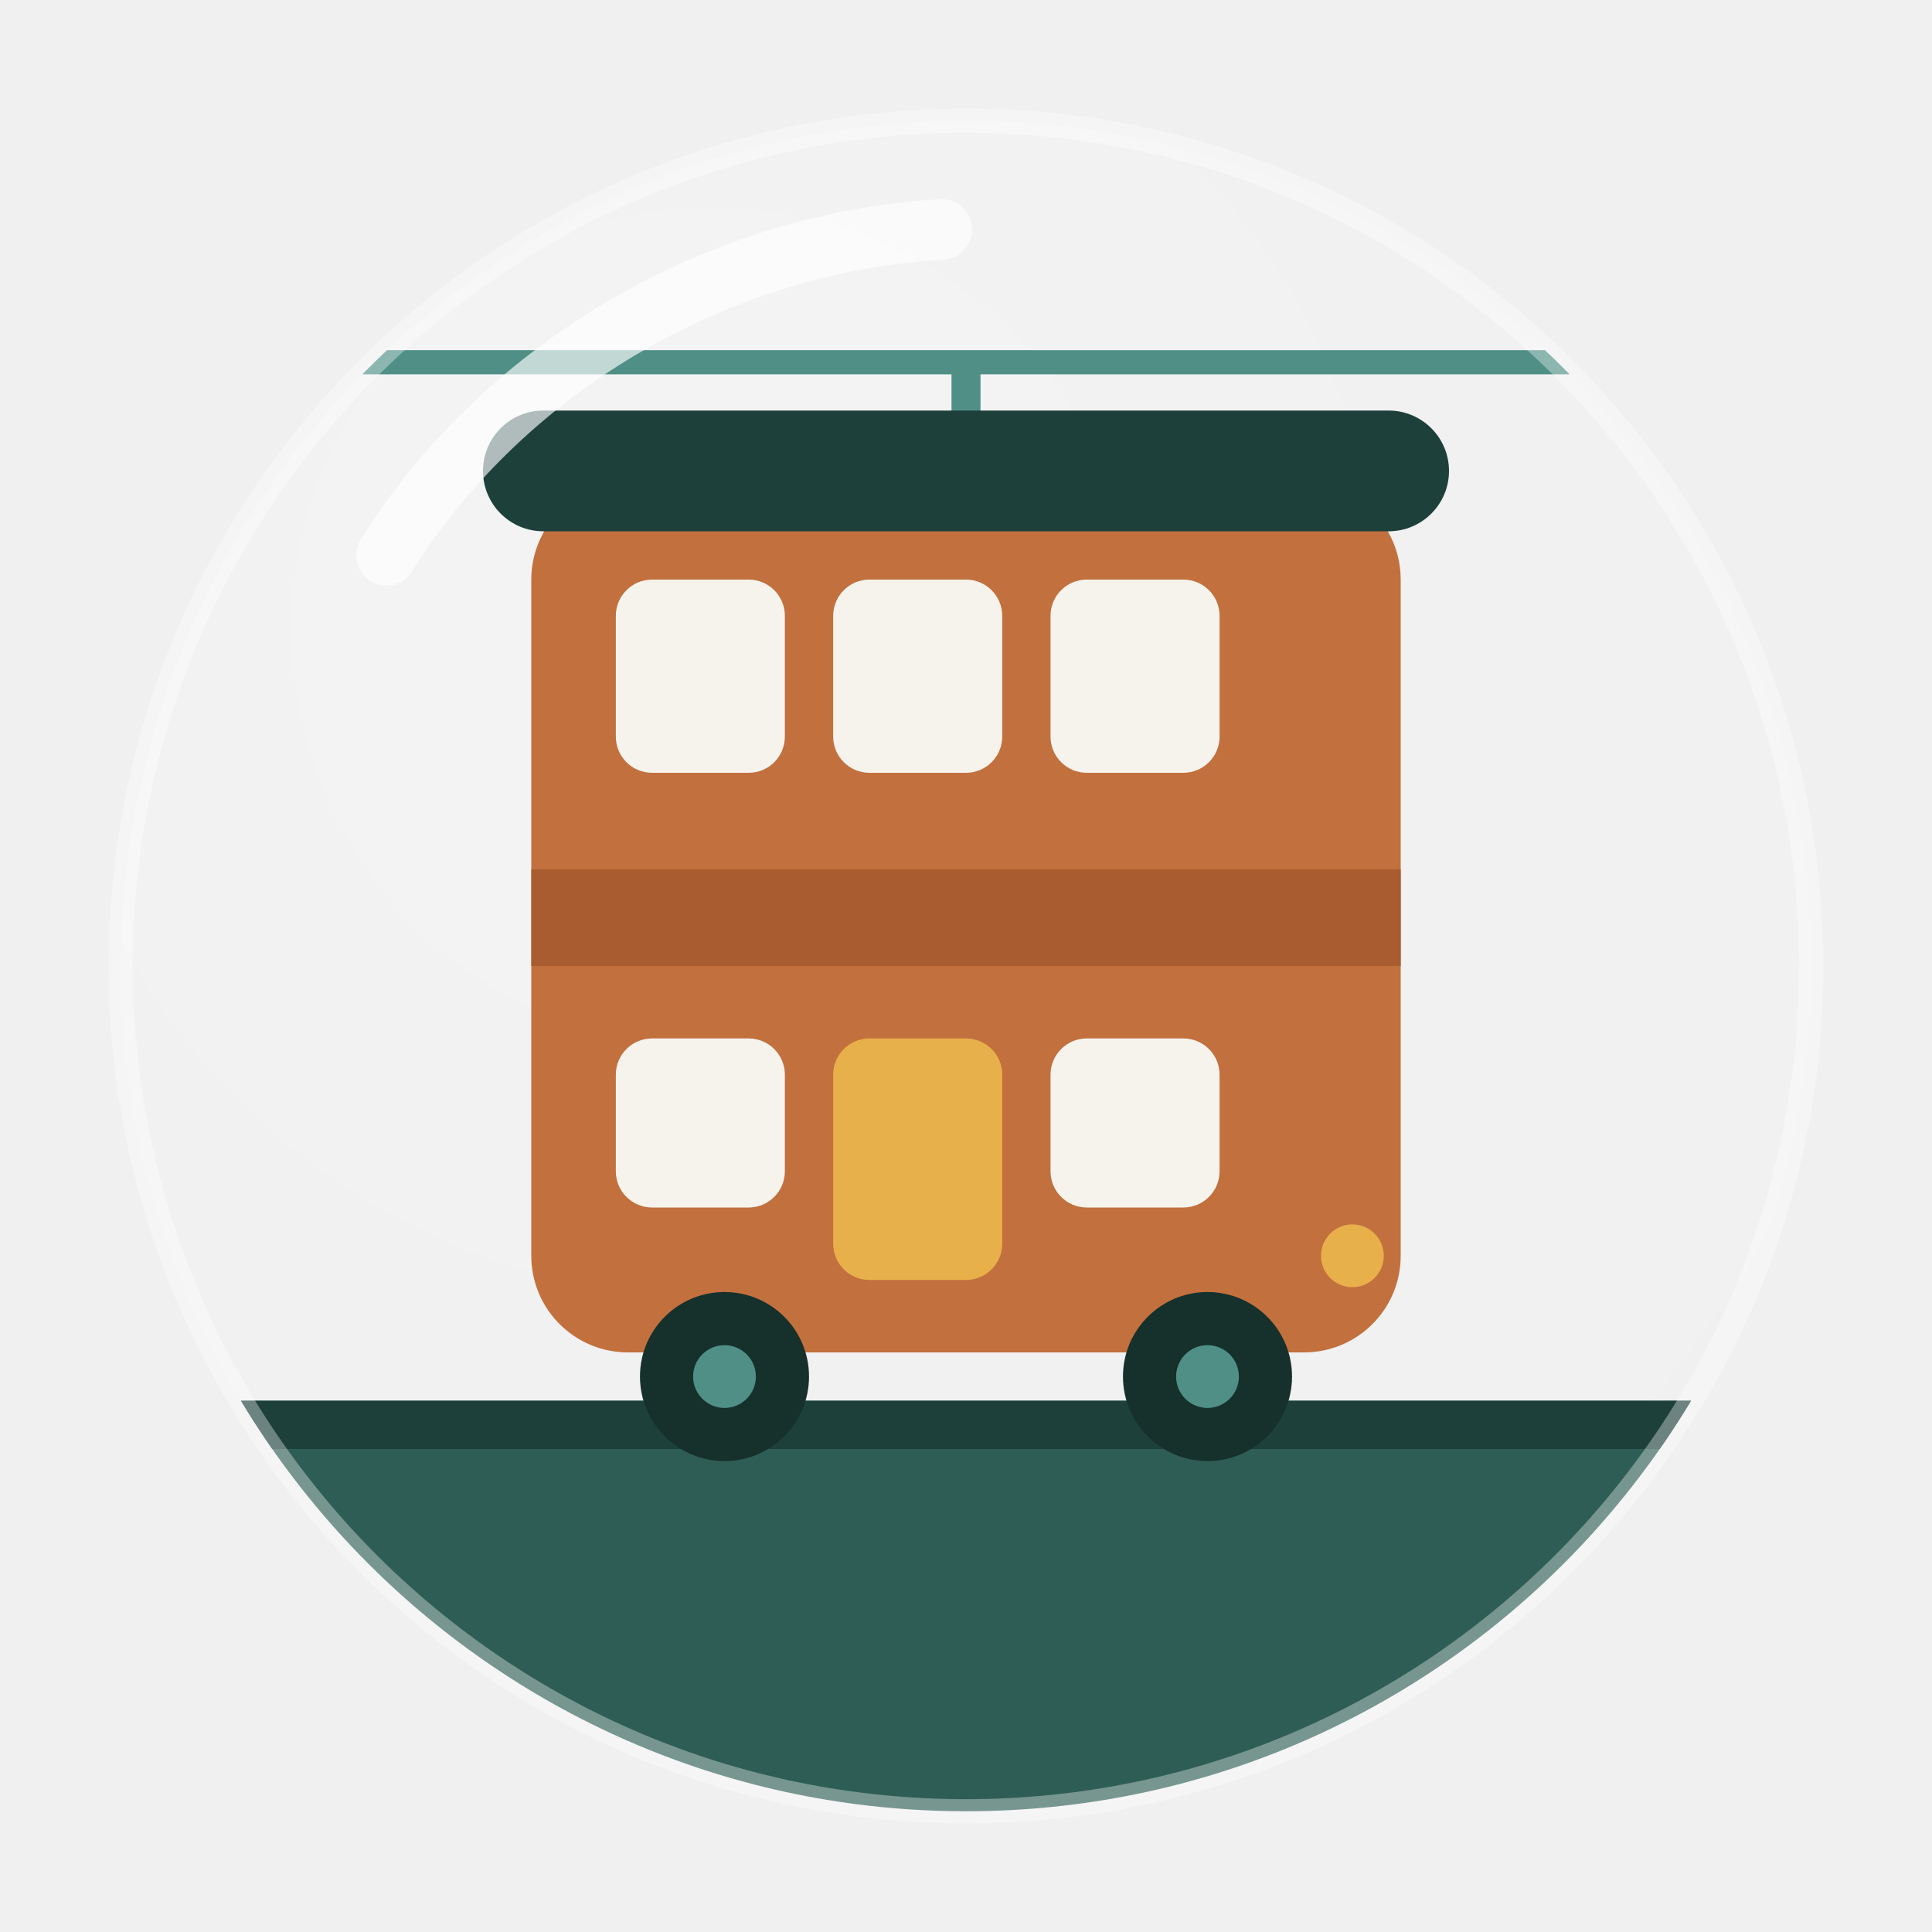
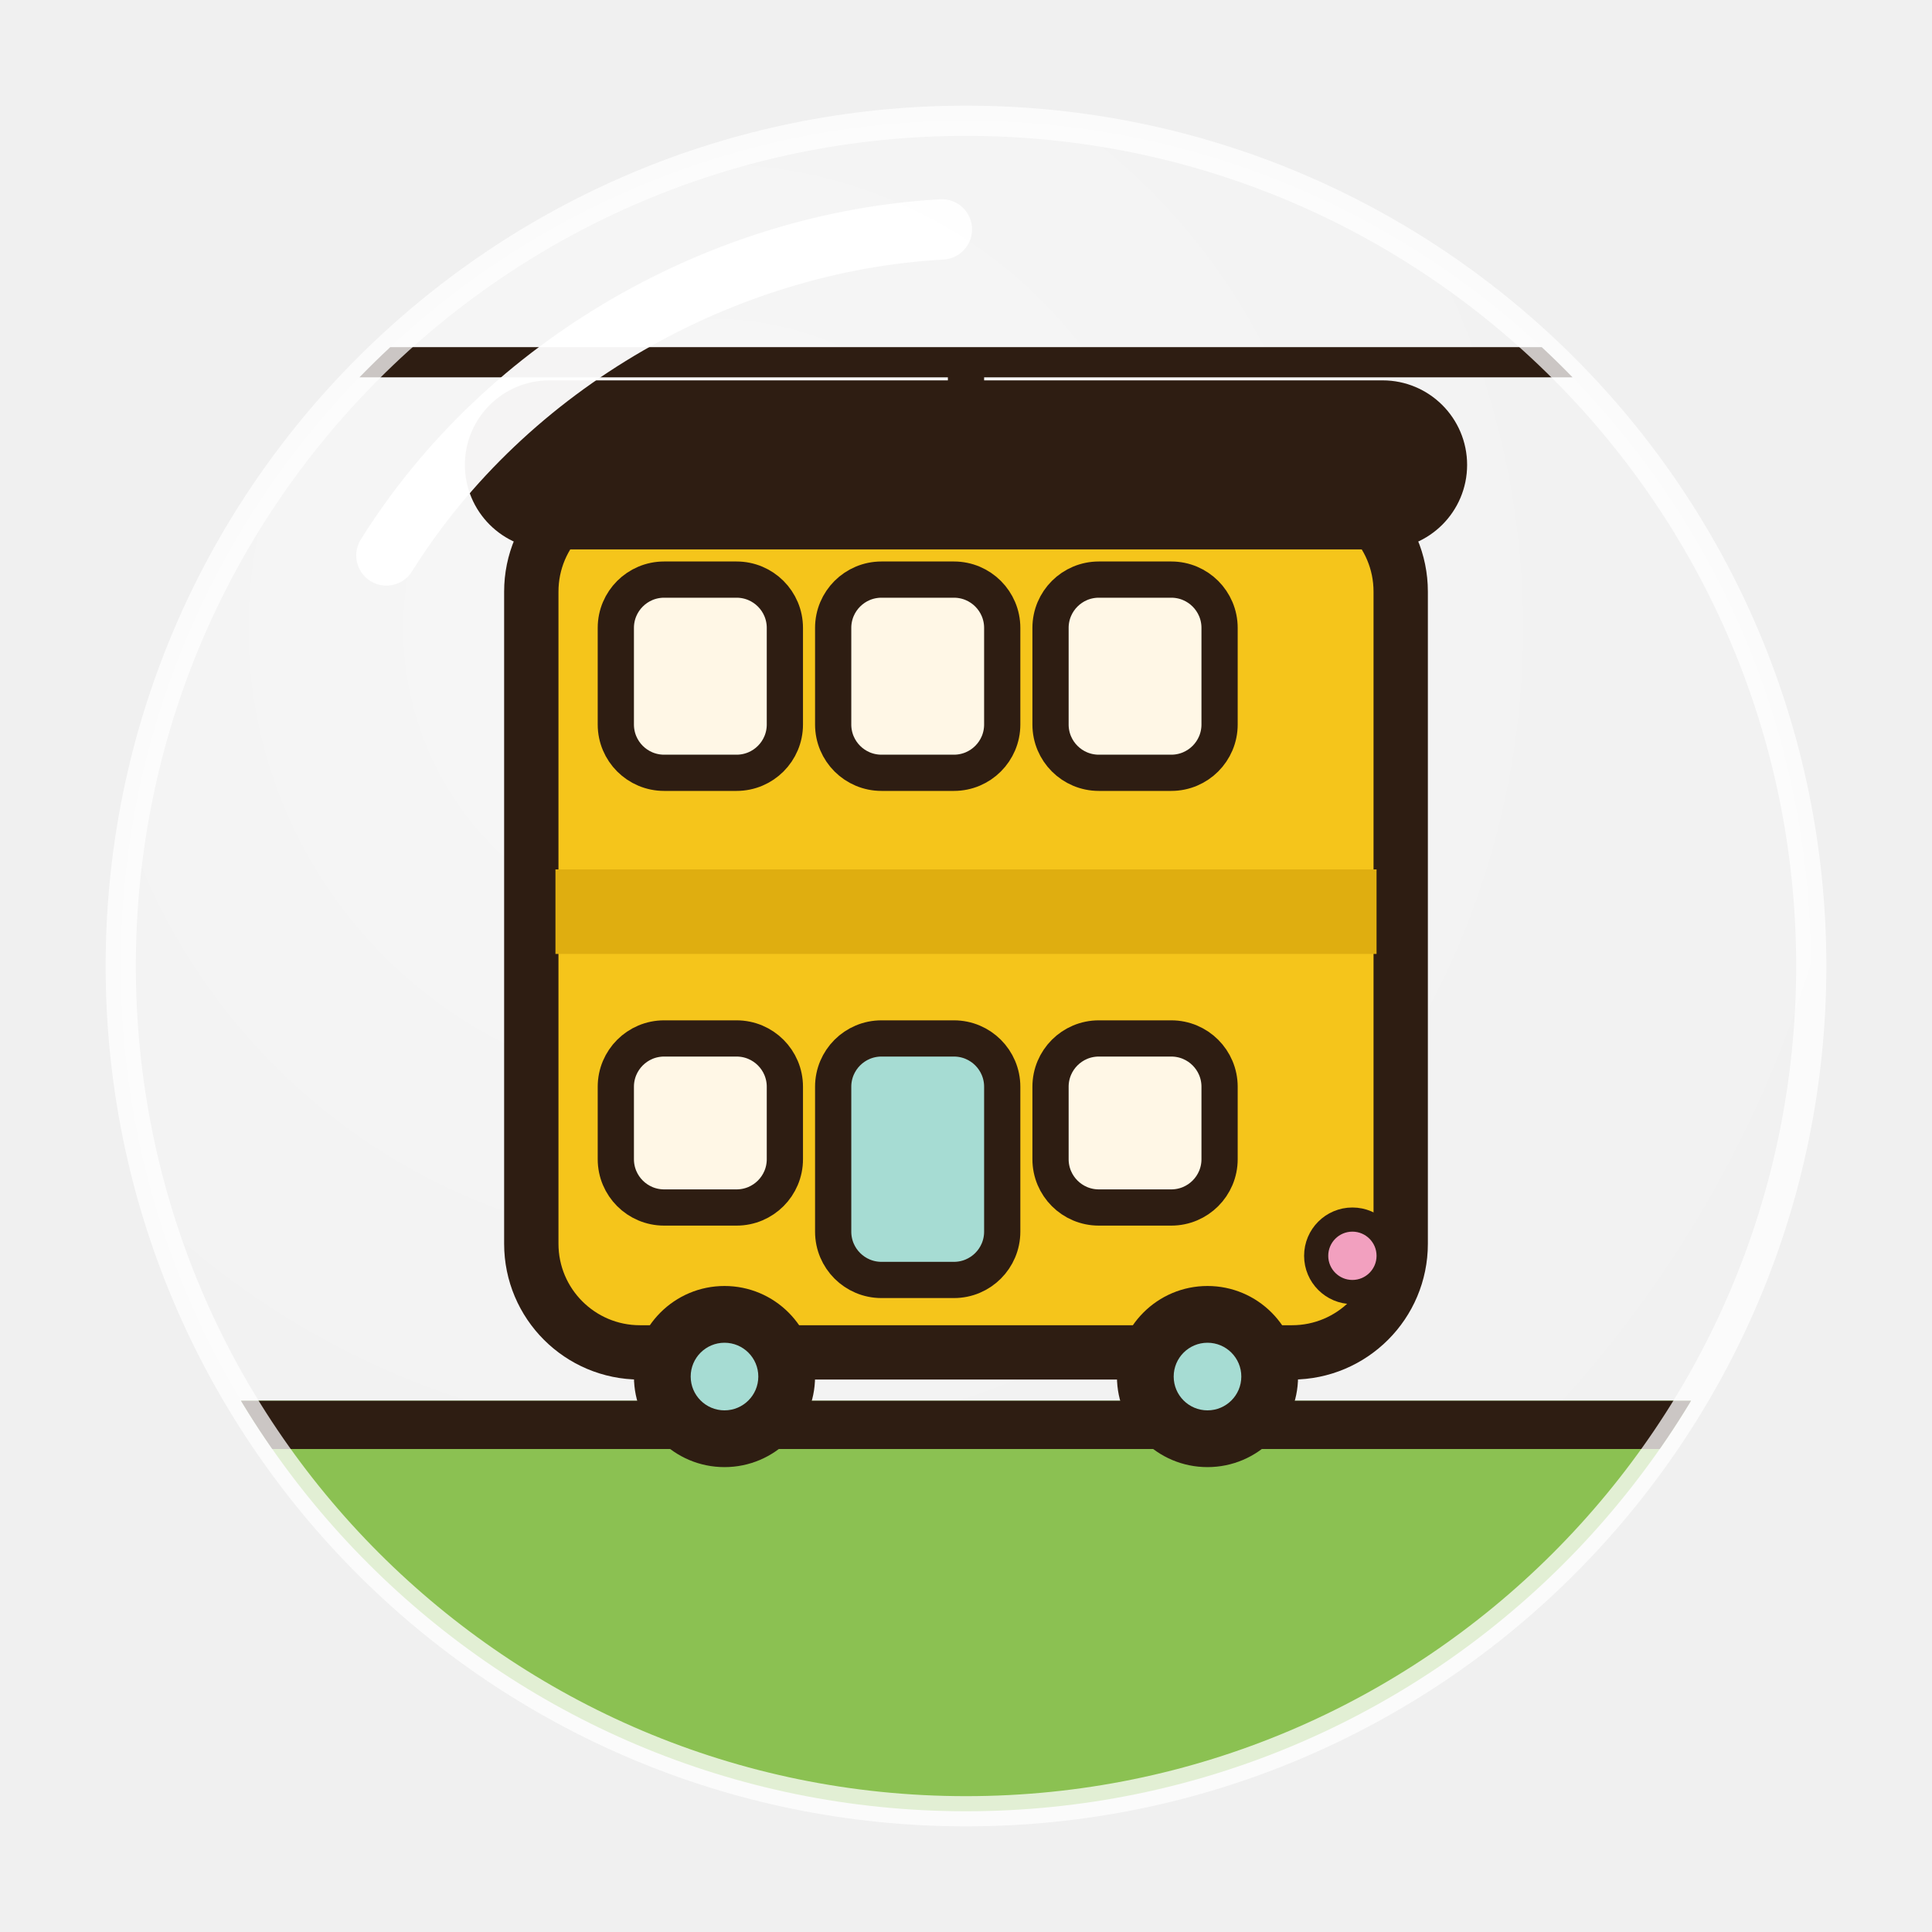
<svg xmlns="http://www.w3.org/2000/svg" viewBox="0 0 160 160" fill="none">
  <defs>
    <radialGradient id="tram-glass" cx="35%" cy="30%" r="80%">
-       <stop offset="0%" stop-color="#ffffff" stop-opacity="0.28" />
-       <stop offset="55%" stop-color="#ffffff" stop-opacity="0.08" />
-       <stop offset="100%" stop-color="#ffffff" stop-opacity="0.02" />
+       <stop offset="0%" stop-color="#ffffff" stop-opacity="0.5" />
+       <stop offset="55%" stop-color="#ffffff" stop-opacity="0.18" />
+       <stop offset="100%" stop-color="#ffffff" stop-opacity="0.06" />
    </radialGradient>
    <clipPath id="tram-clip">
      <circle cx="80" cy="80" r="70" />
    </clipPath>
  </defs>
  <circle cx="80" cy="80" r="70" fill="url(#tram-glass)" />
  <g clip-path="url(#tram-clip)">
-     <path d="M6 116 L154 116 L154 150 L6 150 Z" fill="#2e5d55" />
-     <rect x="6" y="116" width="148" height="4" fill="#1d403b" />
-     <path d="M14 30 L146 30" stroke="#4f8f86" stroke-width="2" />
-     <path d="M80 30 L80 40" stroke="#4f8f86" stroke-width="2.4" />
-     <rect x="44" y="40" width="72" height="72" rx="8" fill="#c2703e" />
-     <rect x="44" y="72" width="72" height="8" fill="#a95c2f" />
-     <rect x="51" y="48" width="14" height="16" rx="3" fill="#f6f3ec" />
-     <rect x="69" y="48" width="14" height="16" rx="3" fill="#f6f3ec" />
-     <rect x="87" y="48" width="14" height="16" rx="3" fill="#f6f3ec" />
-     <rect x="51" y="86" width="14" height="14" rx="3" fill="#f6f3ec" />
-     <rect x="69" y="86" width="14" height="20" rx="3" fill="#e8b04b" />
-     <rect x="87" y="86" width="14" height="14" rx="3" fill="#f6f3ec" />
-     <rect x="40" y="34" width="80" height="10" rx="5" fill="#1d403b" />
-     <circle cx="60" cy="114" r="7" fill="#16302c" />
-     <circle cx="100" cy="114" r="7" fill="#16302c" />
-     <circle cx="60" cy="114" r="2.6" fill="#4f8f86" />
-     <circle cx="100" cy="114" r="2.6" fill="#4f8f86" />
-     <circle cx="112" cy="104" r="2.6" fill="#e8b04b" />
+     <path d="M6 116 L154 116 L154 150 L6 150 Z" fill="#8BC152" />
+     <rect x="6" y="116" width="148" height="4" fill="#2E1D12" />
+     <path d="M14 30 L146 30" stroke="#2E1D12" stroke-width="2.5" />
+     <path d="M80 30 L80 40" stroke="#2E1D12" stroke-width="3" />
+     <rect x="44" y="40" width="72" height="72" rx="9" fill="#F5C51B" stroke="#2E1D12" stroke-width="4.5" />
+     <rect x="46" y="72" width="68" height="7" fill="#DFAE10" />
+     <g stroke="#2E1D12" stroke-width="3">
+       <rect x="51" y="48" width="14" height="16" rx="4" fill="#FFF7E6" />
+       <rect x="69" y="48" width="14" height="16" rx="4" fill="#FFF7E6" />
+       <rect x="87" y="48" width="14" height="16" rx="4" fill="#FFF7E6" />
+       <rect x="51" y="86" width="14" height="14" rx="4" fill="#FFF7E6" />
+       <rect x="69" y="86" width="14" height="20" rx="4" fill="#A6DCD3" />
+       <rect x="87" y="86" width="14" height="14" rx="4" fill="#FFF7E6" />
+     </g>
+     <rect x="40" y="33" width="80" height="11" rx="5.5" fill="#2E1D12" stroke="#2E1D12" stroke-width="3" />
+     <circle cx="60" cy="114" r="7.5" fill="#2E1D12" />
+     <circle cx="100" cy="114" r="7.5" fill="#2E1D12" />
+     <circle cx="60" cy="114" r="2.8" fill="#A6DCD3" />
+     <circle cx="100" cy="114" r="2.8" fill="#A6DCD3" />
+     <circle cx="112" cy="104" r="3" fill="#F2A0BF" stroke="#2E1D12" stroke-width="2" />
  </g>
-   <circle cx="80" cy="80" r="70" stroke="#ffffff" stroke-opacity="0.35" stroke-width="2" />
-   <path d="M32 46 C42 30 60 20 78 19" stroke="#ffffff" stroke-opacity="0.65" stroke-width="5" stroke-linecap="round" />
+   <circle cx="80" cy="80" r="70" stroke="#ffffff" stroke-opacity="0.75" stroke-width="2.5" />
+   <path d="M32 46 C42 30 60 20 78 19" stroke="#ffffff" stroke-opacity="0.95" stroke-width="5" stroke-linecap="round" />
</svg>
